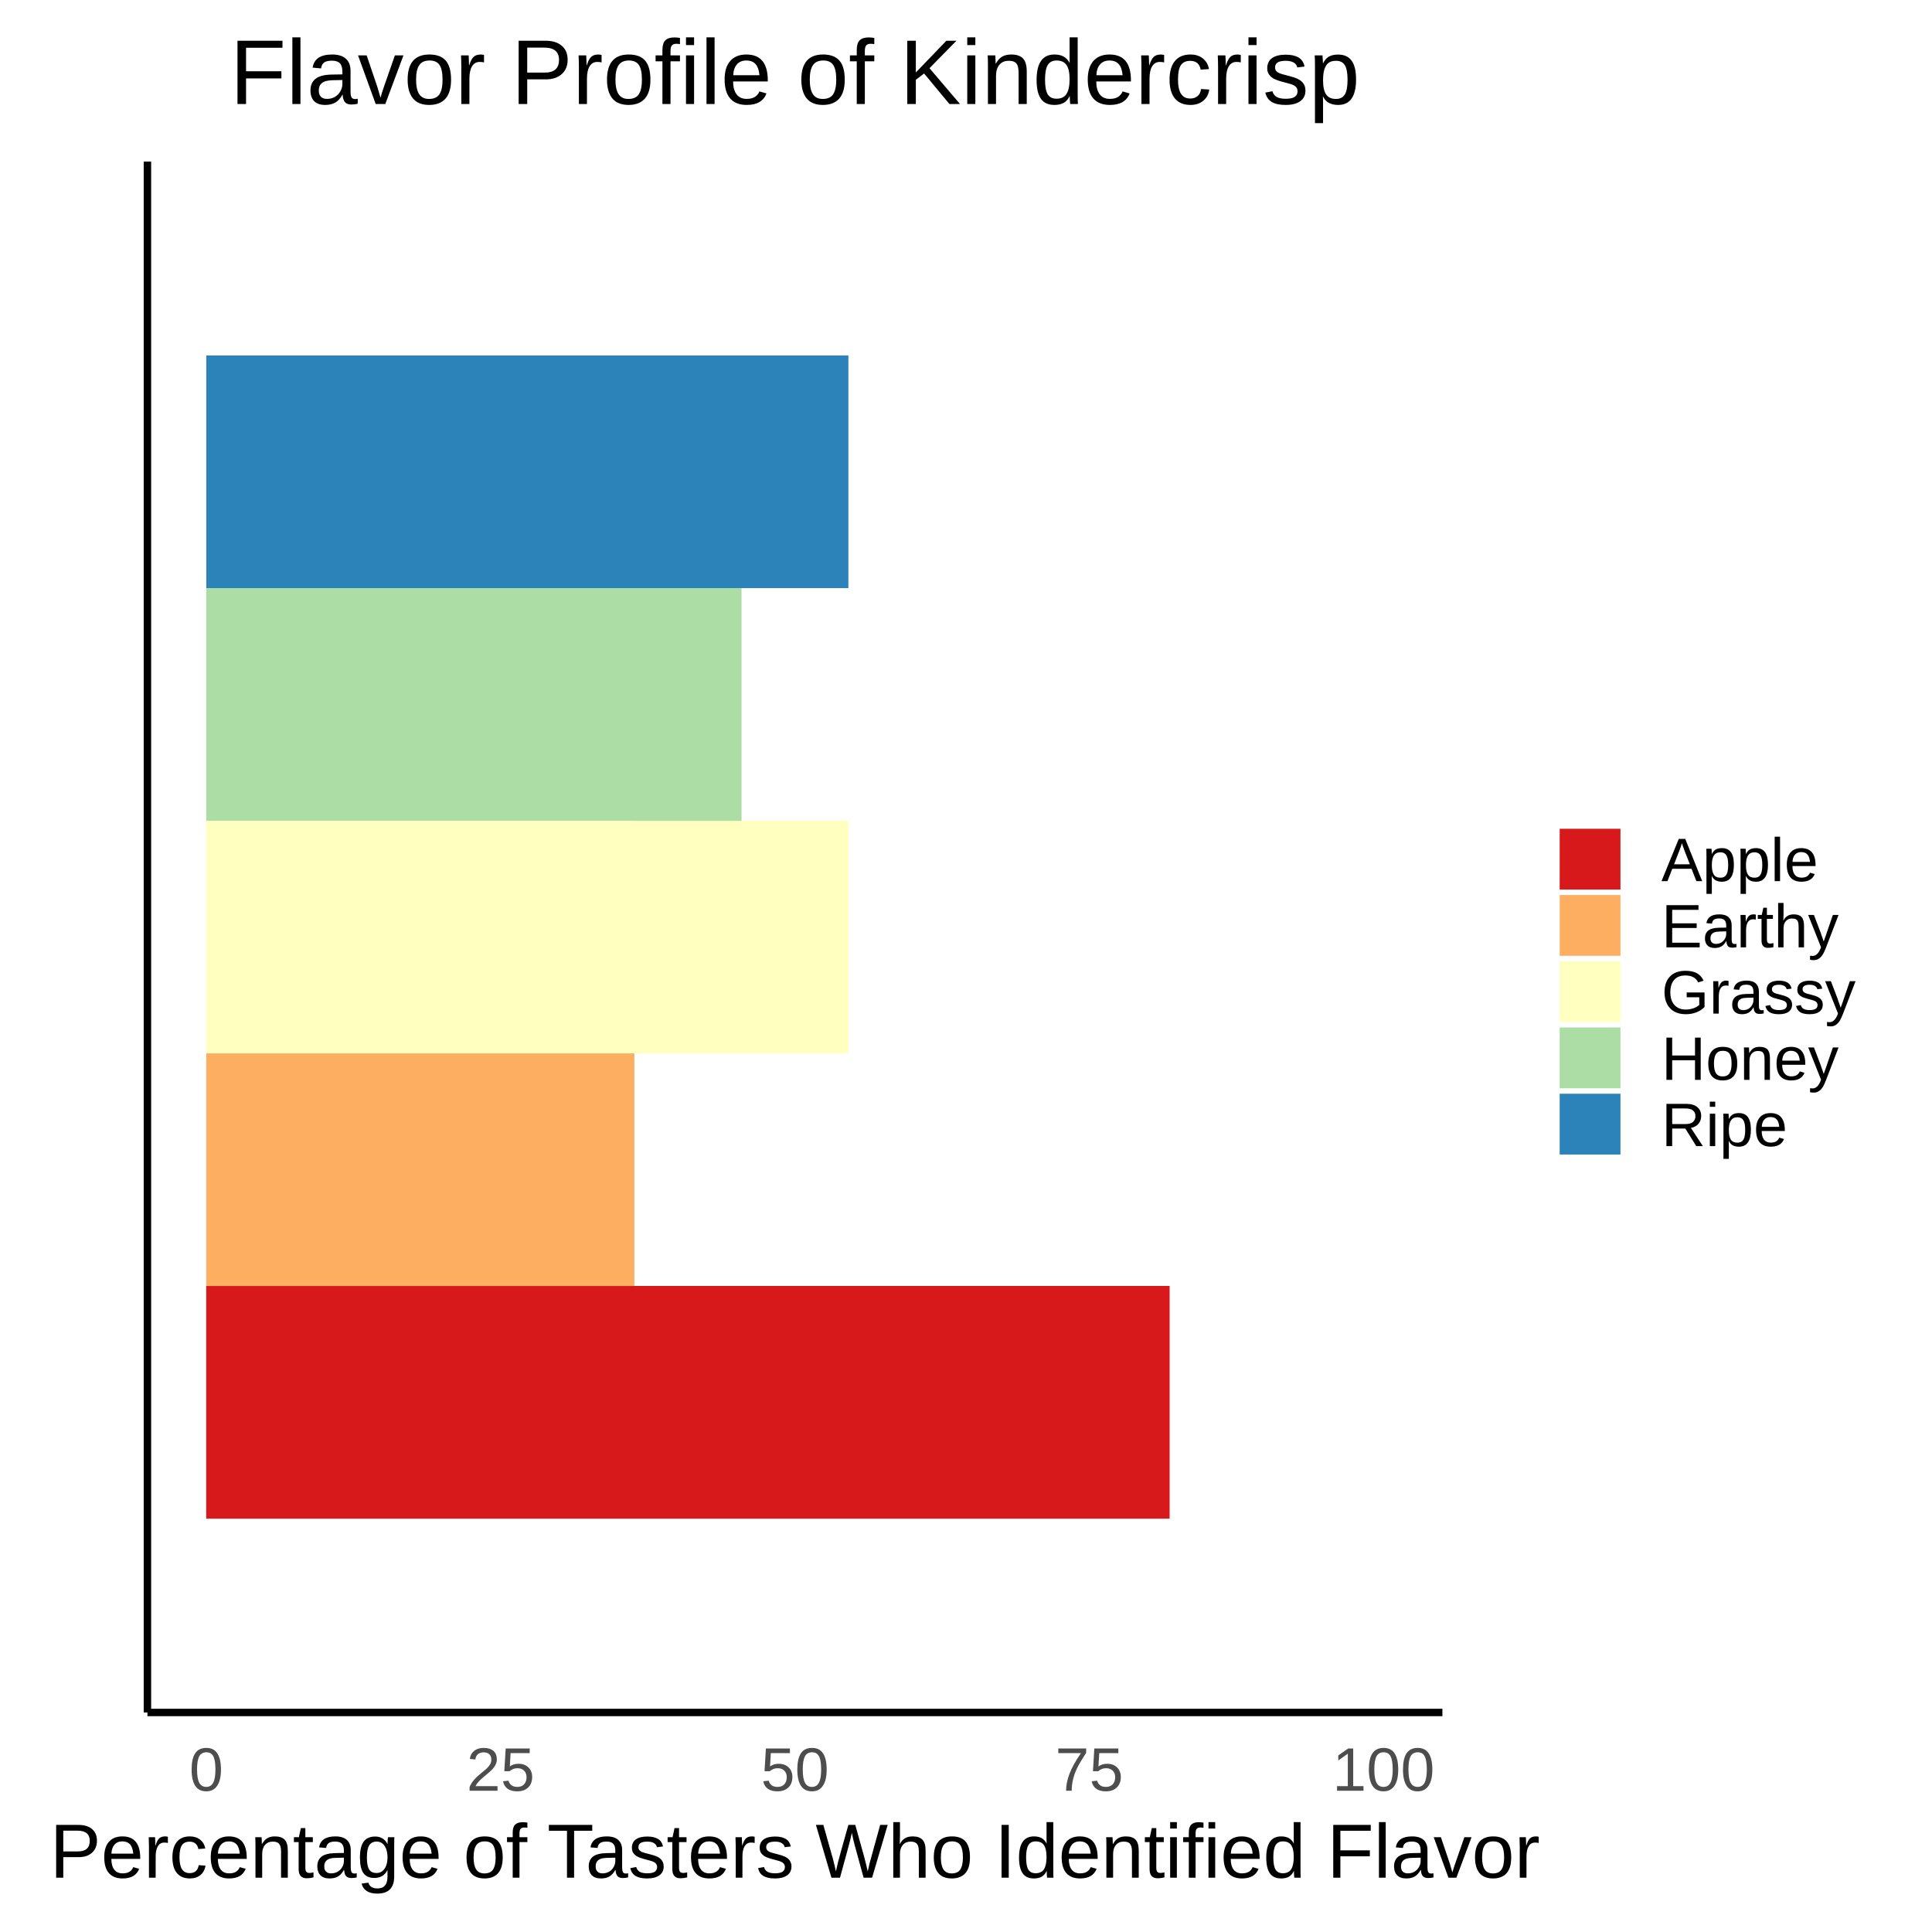
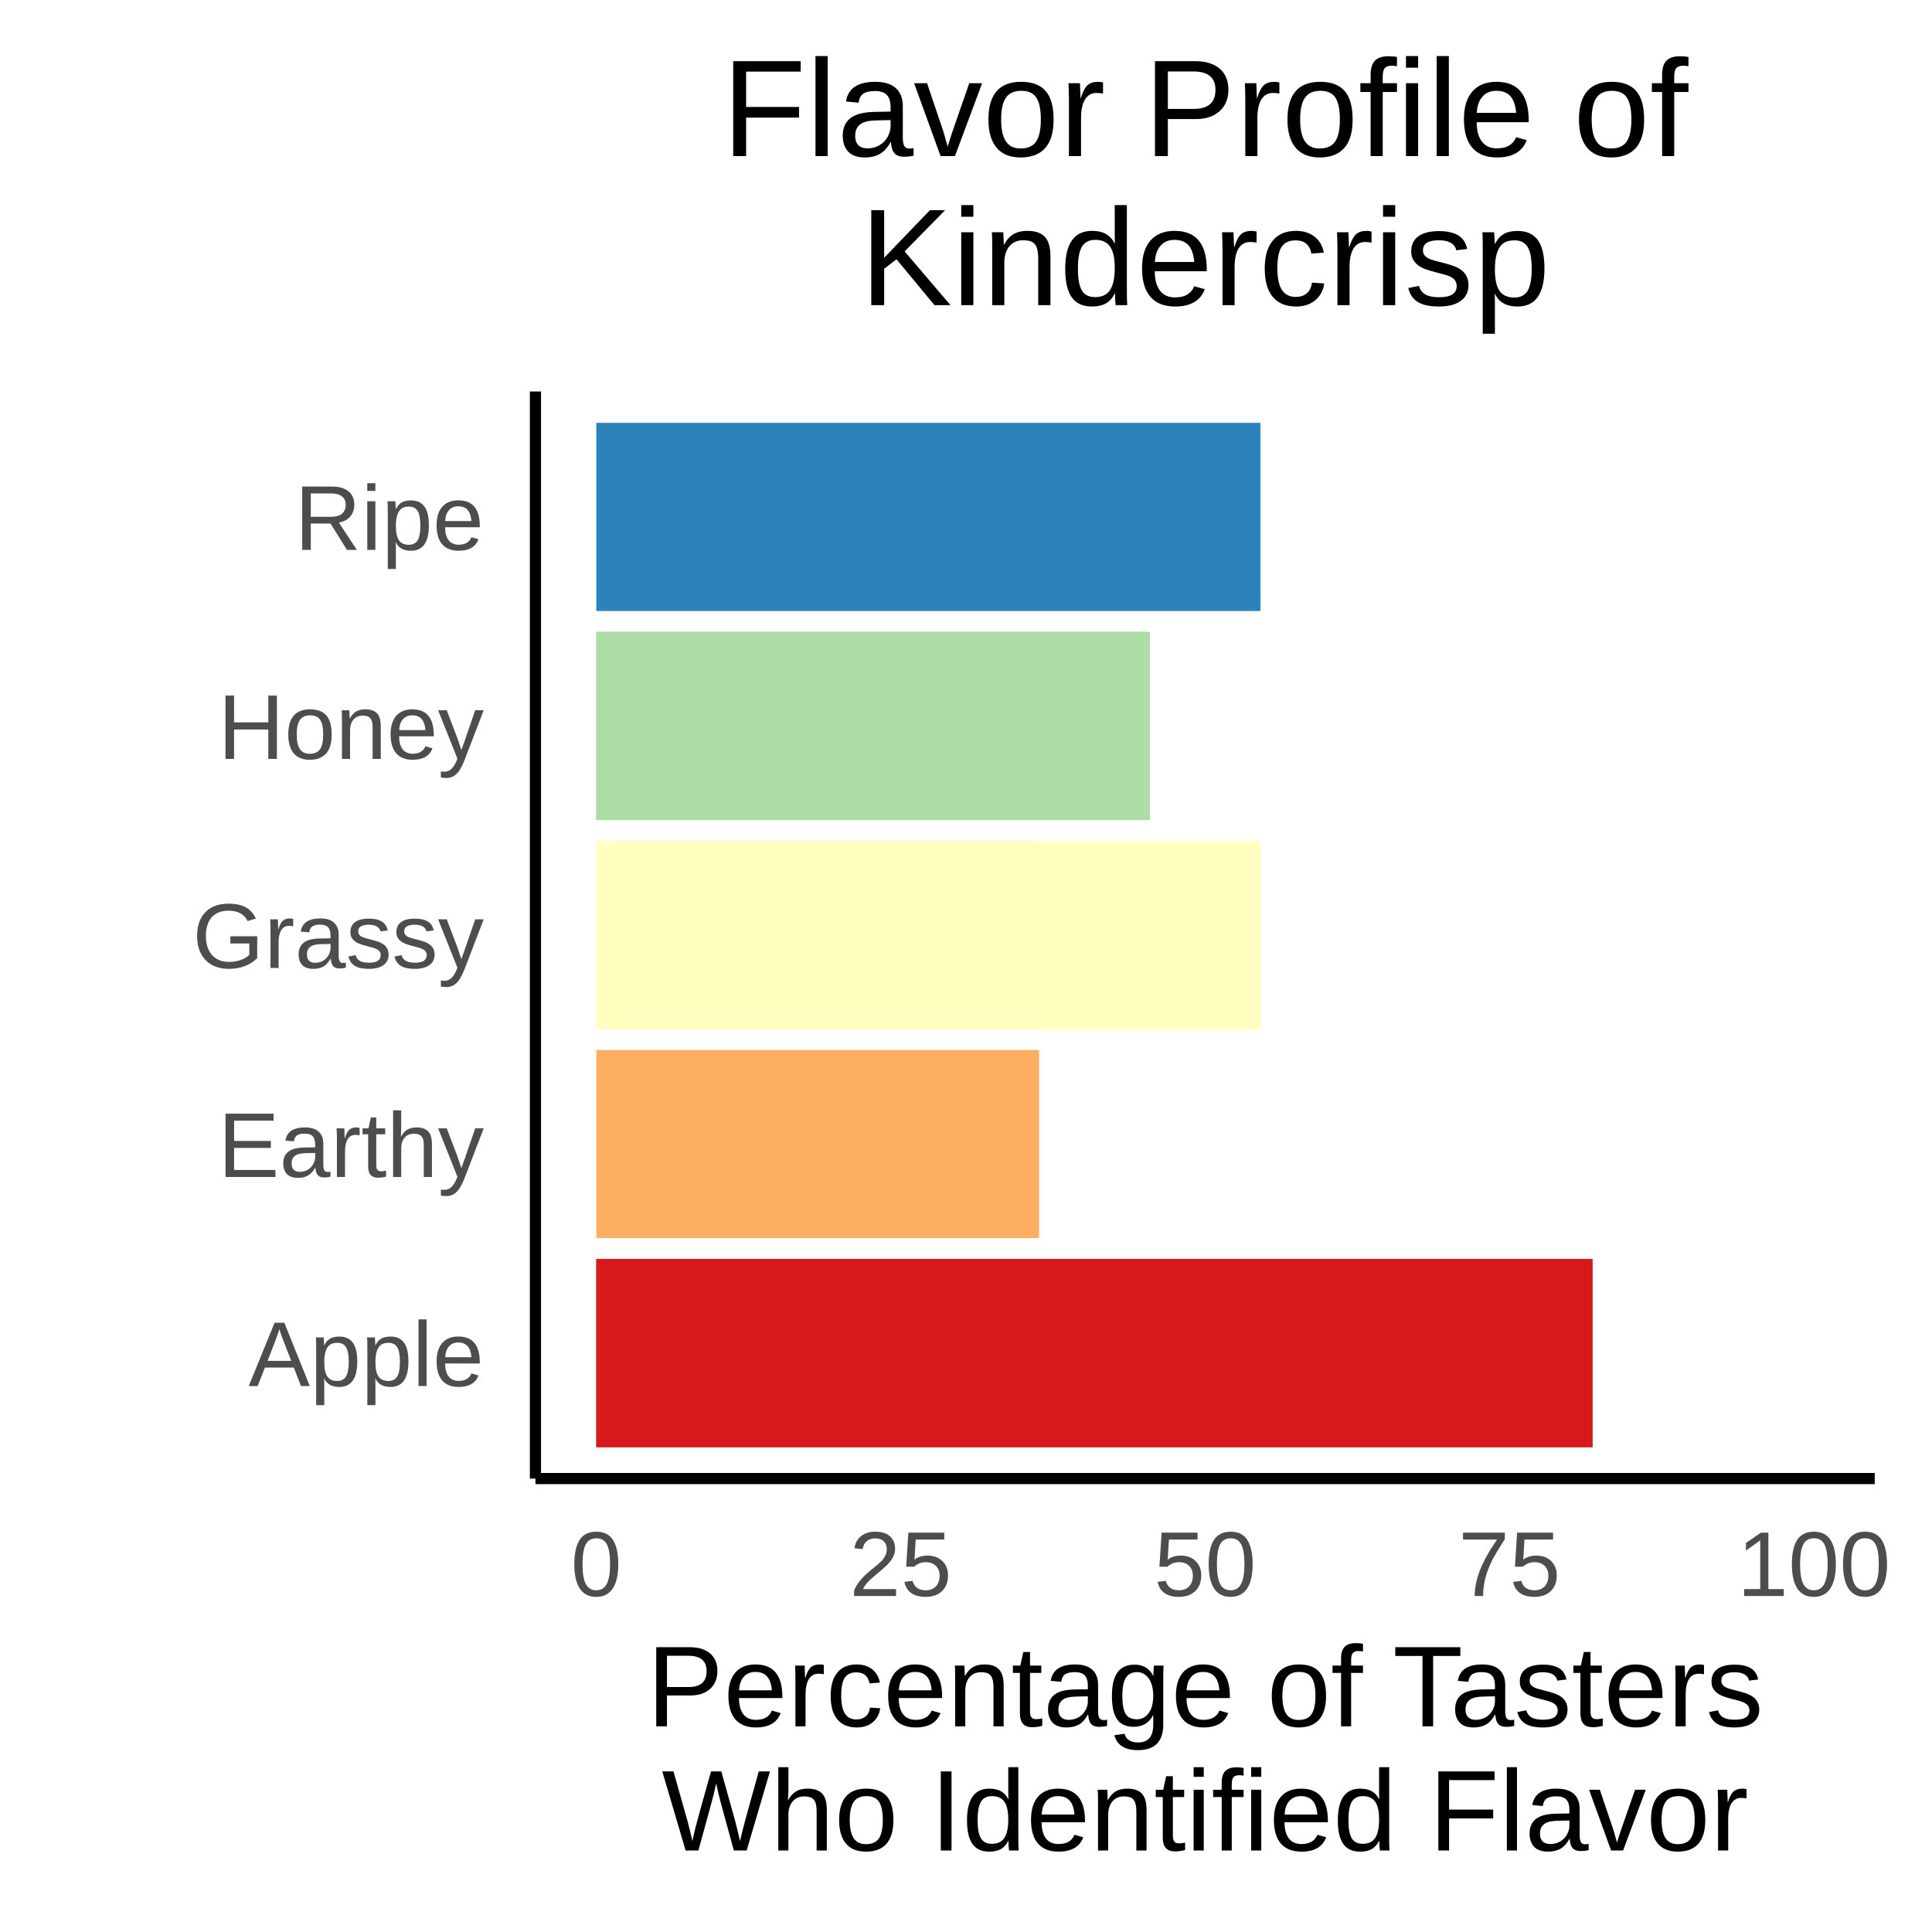
<svg xmlns="http://www.w3.org/2000/svg" class="svglite" width="504.00pt" height="504.00pt" viewBox="0 0 504.00 504.00">
  <defs>
    <style type="text/css">
    .svglite line, .svglite polyline, .svglite polygon, .svglite path, .svglite rect, .svglite circle {
      fill: none;
      stroke: #000000;
      stroke-linecap: round;
      stroke-linejoin: round;
      stroke-miterlimit: 10.00;
    }
    .svglite text {
      white-space: pre;
    }
  </style>
  </defs>
  <rect width="100%" height="100%" style="stroke: none; fill: #FFFFFF;" />
  <defs>
    <clipPath id="cpMC4wMHw1MDQuMDB8MC4wMHw1MDQuMDA=">
      <rect x="0.00" y="0.00" width="504.00" height="504.00" />
    </clipPath>
  </defs>
  <g clip-path="url(#cpMC4wMHw1MDQuMDB8MC4wMHw1MDQuMDA=)">
-     <rect x="0.00" y="0.00" width="504.00" height="504.00" style="stroke-width: 1.94; stroke: #FFFFFF; fill: #FFFFFF;" />
+     <rect x="0.00" y="0.00" width="504.00" height="504.00" style="stroke-width: 2.91; stroke: #FFFFFF; fill: #FFFFFF;" />
  </g>
  <defs>
-     <clipPath id="cpMzguNDZ8Mzc2LjI4fDQyLjE2fDQ0Ni43Mw==">
-       <rect x="38.46" y="42.16" width="337.82" height="404.57" />
+     <clipPath id="cpMTM5LjY4fDQ4OS4wNnwxMDIuMTN8Mzg1Ljcx">
+       <rect x="139.68" y="102.13" width="349.38" height="283.58" />
    </clipPath>
  </defs>
-   <g clip-path="url(#cpMzguNDZ8Mzc2LjI4fDQyLjE2fDQ0Ni43Mw==)">
-     <rect x="38.46" y="42.16" width="337.82" height="404.57" style="stroke-width: 1.94; stroke: none; fill: #FFFFFF;" />
-     <rect x="53.81" y="335.47" width="251.27" height="60.69" style="stroke-width: 1.07; stroke: none; stroke-linecap: butt; stroke-linejoin: miter; fill: #D7191C;" />
-     <rect x="53.81" y="335.47" width="251.27" height="60.69" style="stroke-width: 1.07; stroke: none; stroke-linecap: butt; stroke-linejoin: miter; fill: #D7191C;" />
-     <rect x="53.81" y="214.10" width="167.51" height="60.69" style="stroke-width: 1.07; stroke: none; stroke-linecap: butt; stroke-linejoin: miter; fill: #FFFFBF;" />
-     <rect x="53.81" y="92.73" width="167.51" height="60.69" style="stroke-width: 1.07; stroke: none; stroke-linecap: butt; stroke-linejoin: miter; fill: #2B83BA;" />
-     <rect x="53.81" y="153.42" width="139.59" height="60.69" style="stroke-width: 1.07; stroke: none; stroke-linecap: butt; stroke-linejoin: miter; fill: #ABDDA4;" />
-     <rect x="53.81" y="153.42" width="139.59" height="60.69" style="stroke-width: 1.07; stroke: none; stroke-linecap: butt; stroke-linejoin: miter; fill: #ABDDA4;" />
-     <rect x="53.81" y="274.79" width="111.68" height="60.69" style="stroke-width: 1.07; stroke: none; stroke-linecap: butt; stroke-linejoin: miter; fill: #FDAE61;" />
-     <rect x="53.81" y="214.10" width="111.68" height="60.69" style="stroke-width: 1.07; stroke: none; stroke-linecap: butt; stroke-linejoin: miter; fill: #FFFFBF;" />
+   <g clip-path="url(#cpMTM5LjY4fDQ4OS4wNnwxMDIuMTN8Mzg1Ljcx)">
+     <rect x="139.68" y="102.13" width="349.38" height="283.58" style="stroke-width: 2.91; stroke: none; fill: #FFFFFF;" />
+     <rect x="155.56" y="328.45" width="259.87" height="49.08" style="stroke-width: 1.07; stroke: none; stroke-linecap: butt; stroke-linejoin: miter; fill: #D7191C;" />
+     <rect x="155.56" y="328.45" width="259.87" height="49.08" style="stroke-width: 1.07; stroke: none; stroke-linecap: butt; stroke-linejoin: miter; fill: #D7191C;" />
+     <rect x="155.56" y="219.38" width="173.25" height="49.08" style="stroke-width: 1.07; stroke: none; stroke-linecap: butt; stroke-linejoin: miter; fill: #FFFFBF;" />
+     <rect x="155.56" y="110.31" width="173.25" height="49.08" style="stroke-width: 1.07; stroke: none; stroke-linecap: butt; stroke-linejoin: miter; fill: #2B83BA;" />
+     <rect x="155.56" y="164.84" width="144.37" height="49.08" style="stroke-width: 1.07; stroke: none; stroke-linecap: butt; stroke-linejoin: miter; fill: #ABDDA4;" />
+     <rect x="155.56" y="164.84" width="144.37" height="49.08" style="stroke-width: 1.07; stroke: none; stroke-linecap: butt; stroke-linejoin: miter; fill: #ABDDA4;" />
+     <rect x="155.56" y="273.91" width="115.50" height="49.08" style="stroke-width: 1.07; stroke: none; stroke-linecap: butt; stroke-linejoin: miter; fill: #FDAE61;" />
+     <rect x="155.56" y="219.38" width="115.50" height="49.08" style="stroke-width: 1.07; stroke: none; stroke-linecap: butt; stroke-linejoin: miter; fill: #FFFFBF;" />
  </g>
  <g clip-path="url(#cpMC4wMHw1MDQuMDB8MC4wMHw1MDQuMDA=)">
-     <polyline points="38.46,446.73 38.46,42.16 " style="stroke-width: 1.94; stroke-linecap: butt;" />
-     <polyline points="38.46,446.73 376.28,446.73 " style="stroke-width: 1.94; stroke-linecap: butt;" />
-     <text x="53.81" y="467.15" text-anchor="middle" style="font-size: 16.00px;fill: #4D4D4D; font-family: &quot;Arial&quot;;" textLength="8.90px" lengthAdjust="spacingAndGlyphs">0</text>
-     <text x="130.59" y="467.15" text-anchor="middle" style="font-size: 16.00px;fill: #4D4D4D; font-family: &quot;Arial&quot;;" textLength="17.80px" lengthAdjust="spacingAndGlyphs">25</text>
-     <text x="207.37" y="467.15" text-anchor="middle" style="font-size: 16.00px;fill: #4D4D4D; font-family: &quot;Arial&quot;;" textLength="17.80px" lengthAdjust="spacingAndGlyphs">50</text>
-     <text x="284.15" y="467.15" text-anchor="middle" style="font-size: 16.00px;fill: #4D4D4D; font-family: &quot;Arial&quot;;" textLength="17.80px" lengthAdjust="spacingAndGlyphs">75</text>
-     <text x="360.92" y="467.15" text-anchor="middle" style="font-size: 16.00px;fill: #4D4D4D; font-family: &quot;Arial&quot;;" textLength="26.70px" lengthAdjust="spacingAndGlyphs">100</text>
-     <text x="207.37" y="489.83" text-anchor="middle" style="font-size: 20.00px; font-family: &quot;Arial&quot;;" textLength="388.76px" lengthAdjust="spacingAndGlyphs">Percentage of Tasters Who Identified Flavor</text>
-     <rect x="396.20" y="177.04" width="97.83" height="134.82" style="stroke-width: 1.94; stroke: none; fill: #FFFFFF;" />
-     <rect x="406.17" y="215.49" width="17.28" height="17.28" style="stroke-width: 1.94; stroke: none; fill: #FFFFFF;" />
-     <rect x="406.87" y="216.20" width="15.86" height="15.86" style="stroke-width: 1.07; stroke: none; stroke-linecap: butt; stroke-linejoin: miter; fill: #D7191C;" />
-     <rect x="406.17" y="232.77" width="17.28" height="17.28" style="stroke-width: 1.94; stroke: none; fill: #FFFFFF;" />
-     <rect x="406.87" y="233.48" width="15.86" height="15.86" style="stroke-width: 1.07; stroke: none; stroke-linecap: butt; stroke-linejoin: miter; fill: #FDAE61;" />
-     <rect x="406.17" y="250.05" width="17.28" height="17.28" style="stroke-width: 1.94; stroke: none; fill: #FFFFFF;" />
-     <rect x="406.87" y="250.76" width="15.86" height="15.86" style="stroke-width: 1.07; stroke: none; stroke-linecap: butt; stroke-linejoin: miter; fill: #FFFFBF;" />
-     <rect x="406.17" y="267.33" width="17.28" height="17.28" style="stroke-width: 1.94; stroke: none; fill: #FFFFFF;" />
-     <rect x="406.87" y="268.04" width="15.86" height="15.86" style="stroke-width: 1.07; stroke: none; stroke-linecap: butt; stroke-linejoin: miter; fill: #ABDDA4;" />
-     <rect x="406.17" y="284.61" width="17.28" height="17.28" style="stroke-width: 1.94; stroke: none; fill: #FFFFFF;" />
-     <rect x="406.87" y="285.32" width="15.86" height="15.86" style="stroke-width: 1.07; stroke: none; stroke-linecap: butt; stroke-linejoin: miter; fill: #2B83BA;" />
-     <text x="433.41" y="229.86" style="font-size: 16.00px; font-family: &quot;Arial&quot;;" textLength="40.92px" lengthAdjust="spacingAndGlyphs">Apple</text>
-     <text x="433.41" y="247.14" style="font-size: 16.00px; font-family: &quot;Arial&quot;;" textLength="46.24px" lengthAdjust="spacingAndGlyphs">Earthy</text>
-     <text x="433.41" y="264.42" style="font-size: 16.00px; font-family: &quot;Arial&quot;;" textLength="50.67px" lengthAdjust="spacingAndGlyphs">Grassy</text>
-     <text x="433.41" y="281.70" style="font-size: 16.00px; font-family: &quot;Arial&quot;;" textLength="46.25px" lengthAdjust="spacingAndGlyphs">Honey</text>
-     <text x="433.41" y="298.98" style="font-size: 16.00px; font-family: &quot;Arial&quot;;" textLength="32.91px" lengthAdjust="spacingAndGlyphs">Ripe</text>
-     <text x="207.37" y="27.14" text-anchor="middle" style="font-size: 24.00px; font-family: &quot;Arial&quot;;" textLength="294.76px" lengthAdjust="spacingAndGlyphs">Flavor Profile of Kindercrisp</text>
+     <polyline points="139.68,385.71 139.68,102.13 " style="stroke-width: 2.91; stroke-linecap: butt;" />
+     <text x="126.23" y="361.58" text-anchor="end" style="font-size: 24.00px;fill: #4D4D4D; font-family: &quot;Arial&quot;;" textLength="61.38px" lengthAdjust="spacingAndGlyphs">Apple</text>
+     <text x="126.23" y="307.04" text-anchor="end" style="font-size: 24.00px;fill: #4D4D4D; font-family: &quot;Arial&quot;;" textLength="69.36px" lengthAdjust="spacingAndGlyphs">Earthy</text>
+     <text x="126.23" y="252.51" text-anchor="end" style="font-size: 24.00px;fill: #4D4D4D; font-family: &quot;Arial&quot;;" textLength="76.02px" lengthAdjust="spacingAndGlyphs">Grassy</text>
+     <text x="126.23" y="197.97" text-anchor="end" style="font-size: 24.00px;fill: #4D4D4D; font-family: &quot;Arial&quot;;" textLength="69.38px" lengthAdjust="spacingAndGlyphs">Honey</text>
+     <text x="126.23" y="143.44" text-anchor="end" style="font-size: 24.00px;fill: #4D4D4D; font-family: &quot;Arial&quot;;" textLength="49.36px" lengthAdjust="spacingAndGlyphs">Ripe</text>
+     <polyline points="139.68,385.71 489.06,385.71 " style="stroke-width: 2.91; stroke-linecap: butt;" />
+     <text x="155.56" y="416.34" text-anchor="middle" style="font-size: 24.00px;fill: #4D4D4D; font-family: &quot;Arial&quot;;" textLength="13.35px" lengthAdjust="spacingAndGlyphs">0</text>
+     <text x="234.96" y="416.34" text-anchor="middle" style="font-size: 24.00px;fill: #4D4D4D; font-family: &quot;Arial&quot;;" textLength="26.70px" lengthAdjust="spacingAndGlyphs">25</text>
+     <text x="314.37" y="416.34" text-anchor="middle" style="font-size: 24.00px;fill: #4D4D4D; font-family: &quot;Arial&quot;;" textLength="26.70px" lengthAdjust="spacingAndGlyphs">50</text>
+     <text x="393.77" y="416.34" text-anchor="middle" style="font-size: 24.00px;fill: #4D4D4D; font-family: &quot;Arial&quot;;" textLength="26.70px" lengthAdjust="spacingAndGlyphs">75</text>
+     <text x="473.18" y="416.34" text-anchor="middle" style="font-size: 24.00px;fill: #4D4D4D; font-family: &quot;Arial&quot;;" textLength="40.05px" lengthAdjust="spacingAndGlyphs">100</text>
+     <text x="314.37" y="450.34" text-anchor="middle" style="font-size: 30.00px; font-family: &quot;Arial&quot;;" textLength="291.30px" lengthAdjust="spacingAndGlyphs">Percentage of Tasters</text>
+     <text x="314.37" y="482.74" text-anchor="middle" style="font-size: 30.00px; font-family: &quot;Arial&quot;;" textLength="283.47px" lengthAdjust="spacingAndGlyphs">Who Identified Flavor</text>
+     <text x="314.37" y="40.72" text-anchor="middle" style="font-size: 36.00px; font-family: &quot;Arial&quot;;" textLength="252.09px" lengthAdjust="spacingAndGlyphs">Flavor Profile of</text>
+     <text x="314.37" y="79.60" text-anchor="middle" style="font-size: 36.00px; font-family: &quot;Arial&quot;;" textLength="180.08px" lengthAdjust="spacingAndGlyphs">Kindercrisp</text>
  </g>
</svg>
